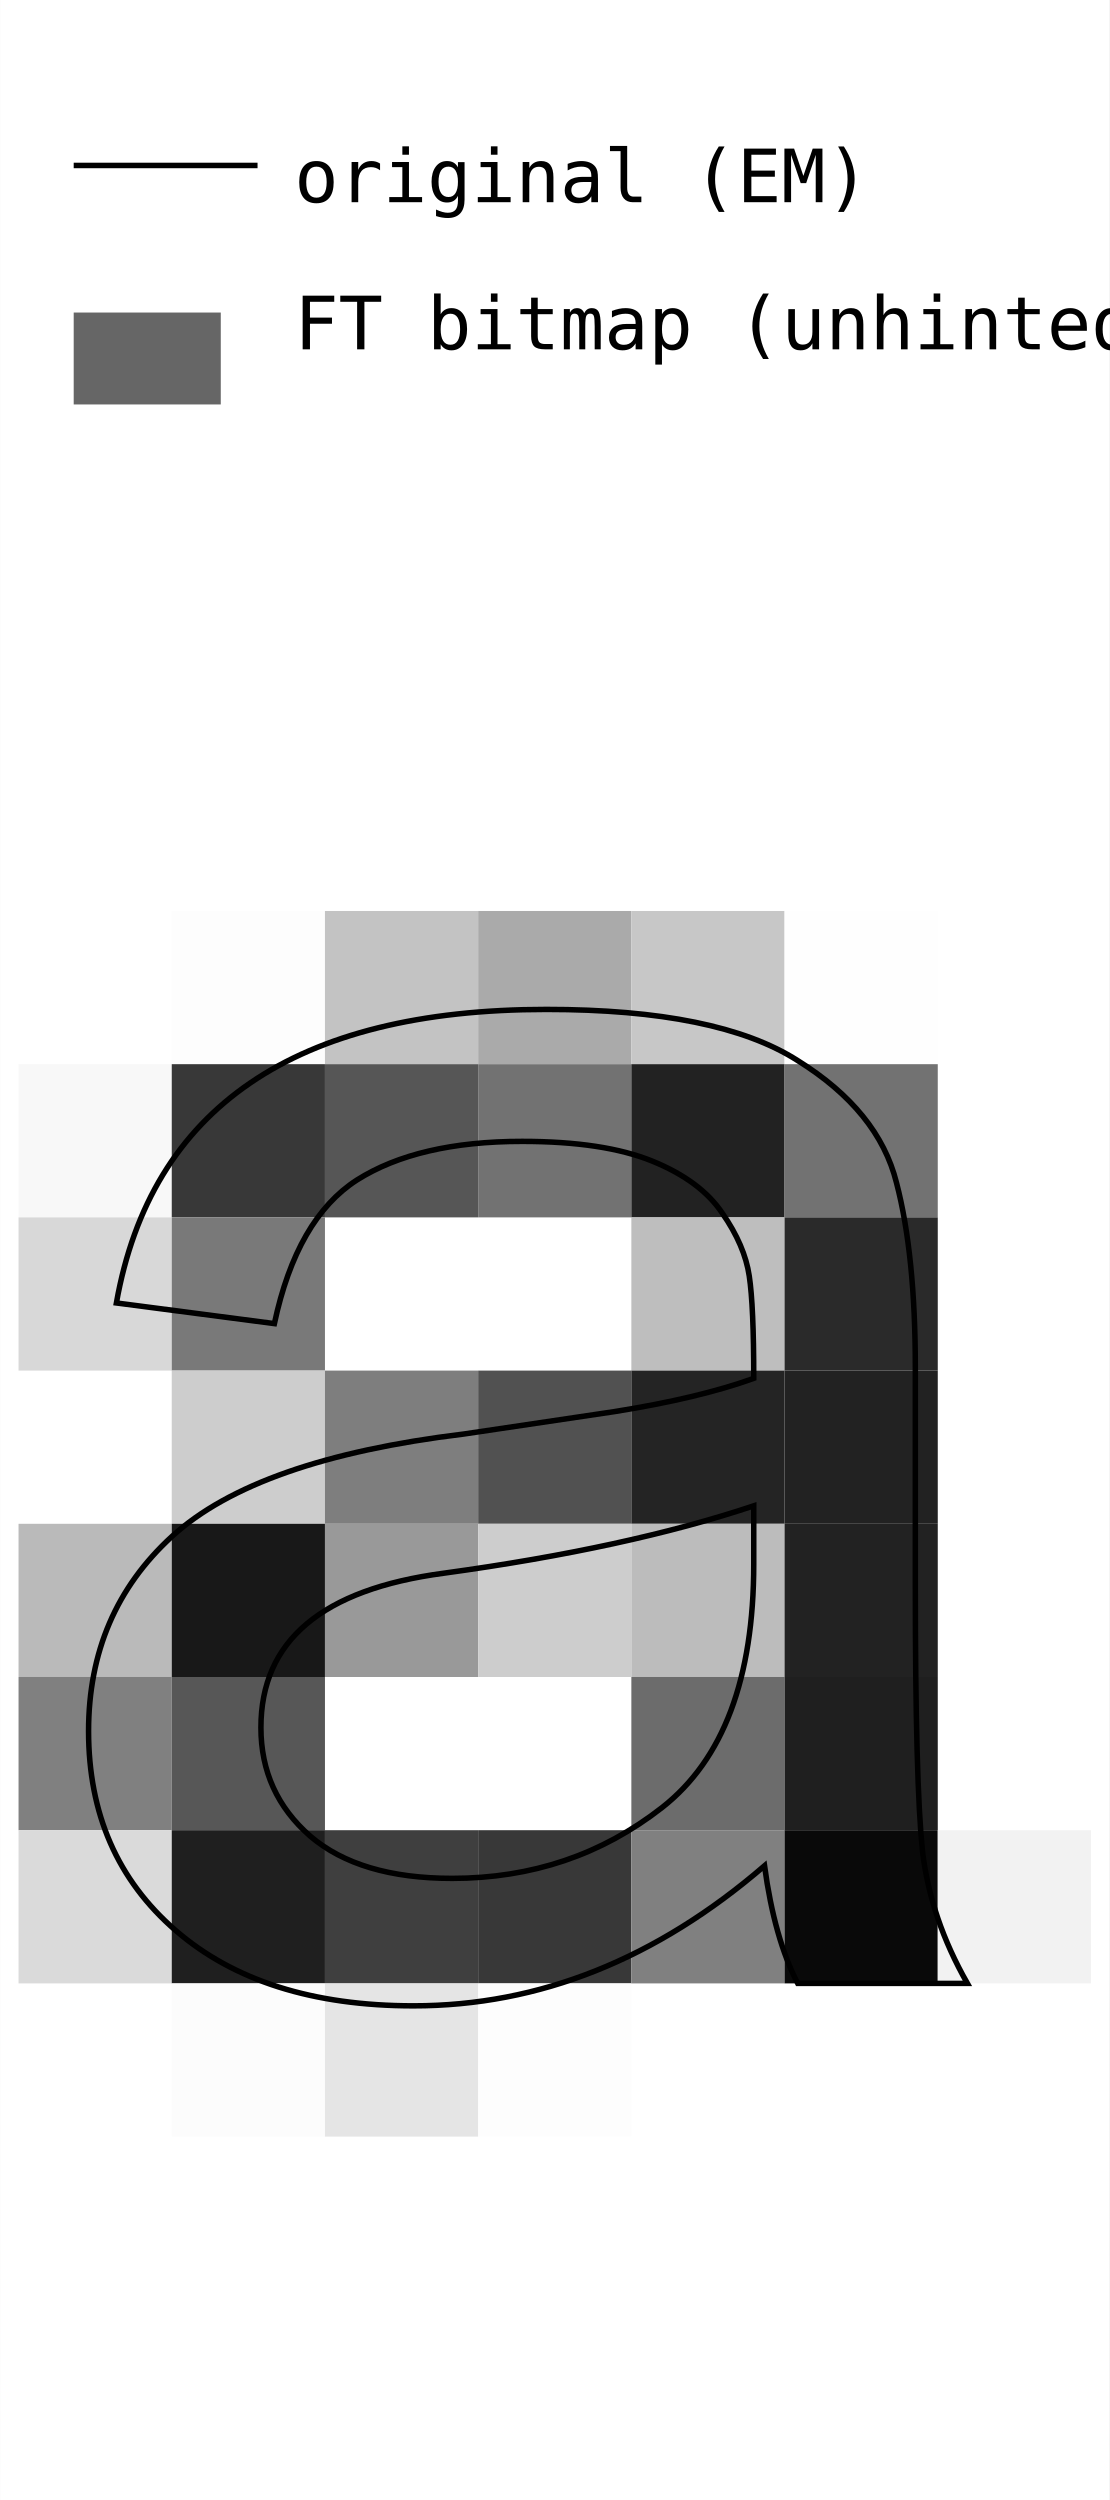
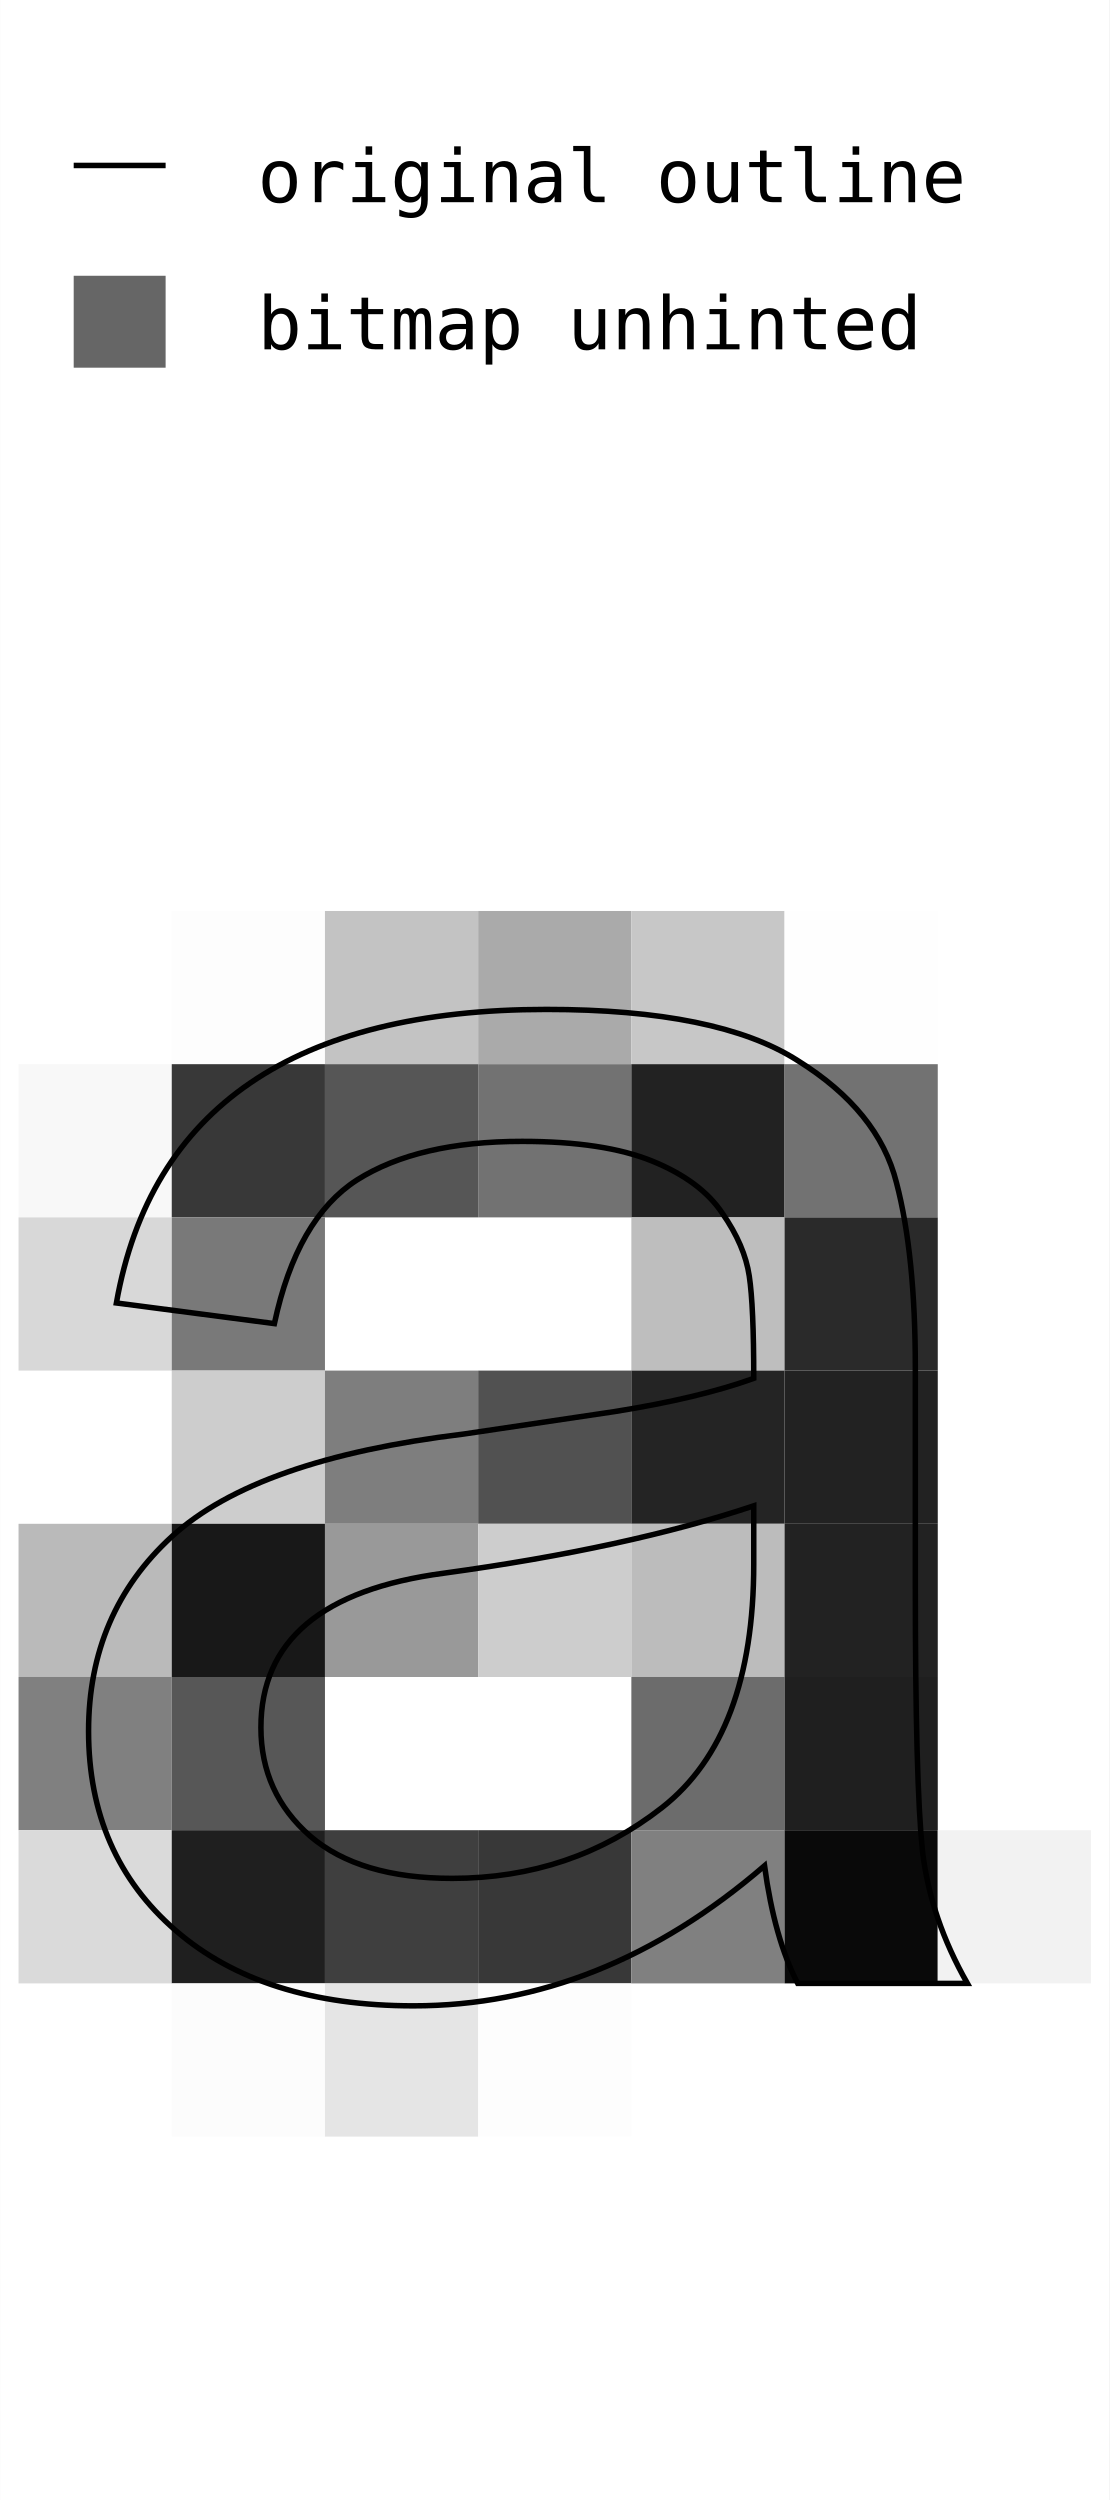
<svg xmlns="http://www.w3.org/2000/svg" viewBox="-20.480 -2209.480 1235.627 2784.960" width="1236" height="2785">
  <rect x="-20.480" y="-2209.480" width="1235.627" height="2784.960" fill="#fff" />
  <rect x="170.667" y="-1194.667" width="170.667" height="170.667" fill="rgb(253,253,253)" />
  <rect x="341.333" y="-1194.667" width="170.667" height="170.667" fill="rgb(195,195,195)" />
  <rect x="512.000" y="-1194.667" width="170.667" height="170.667" fill="rgb(170,170,170)" />
  <rect x="682.667" y="-1194.667" width="170.667" height="170.667" fill="rgb(199,199,199)" />
  <rect x="853.333" y="-1194.667" width="170.667" height="170.667" fill="rgb(254,254,254)" />
  <rect x="0.000" y="-1024.000" width="170.667" height="170.667" fill="rgb(248,248,248)" />
  <rect x="170.667" y="-1024.000" width="170.667" height="170.667" fill="rgb(56,56,56)" />
  <rect x="341.333" y="-1024.000" width="170.667" height="170.667" fill="rgb(86,86,86)" />
  <rect x="512.000" y="-1024.000" width="170.667" height="170.667" fill="rgb(114,114,114)" />
  <rect x="682.667" y="-1024.000" width="170.667" height="170.667" fill="rgb(34,34,34)" />
  <rect x="853.333" y="-1024.000" width="170.667" height="170.667" fill="rgb(114,114,114)" />
  <rect x="0.000" y="-853.333" width="170.667" height="170.667" fill="rgb(216,216,216)" />
  <rect x="170.667" y="-853.333" width="170.667" height="170.667" fill="rgb(121,121,121)" />
  <rect x="682.667" y="-853.333" width="170.667" height="170.667" fill="rgb(190,190,190)" />
  <rect x="853.333" y="-853.333" width="170.667" height="170.667" fill="rgb(42,42,42)" />
  <rect x="170.667" y="-682.667" width="170.667" height="170.667" fill="rgb(205,205,205)" />
  <rect x="341.333" y="-682.667" width="170.667" height="170.667" fill="rgb(126,126,126)" />
  <rect x="512.000" y="-682.667" width="170.667" height="170.667" fill="rgb(81,81,81)" />
  <rect x="682.667" y="-682.667" width="170.667" height="170.667" fill="rgb(36,36,36)" />
  <rect x="853.333" y="-682.667" width="170.667" height="170.667" fill="rgb(34,34,34)" />
  <rect x="0.000" y="-512.000" width="170.667" height="170.667" fill="rgb(186,186,186)" />
  <rect x="170.667" y="-512.000" width="170.667" height="170.667" fill="rgb(24,24,24)" />
  <rect x="341.333" y="-512.000" width="170.667" height="170.667" fill="rgb(153,153,153)" />
  <rect x="512.000" y="-512.000" width="170.667" height="170.667" fill="rgb(205,205,205)" />
  <rect x="682.667" y="-512.000" width="170.667" height="170.667" fill="rgb(188,188,188)" />
  <rect x="853.333" y="-512.000" width="170.667" height="170.667" fill="rgb(34,34,34)" />
  <rect x="0.000" y="-341.333" width="170.667" height="170.667" fill="rgb(128,128,128)" />
  <rect x="170.667" y="-341.333" width="170.667" height="170.667" fill="rgb(87,87,87)" />
  <rect x="682.667" y="-341.333" width="170.667" height="170.667" fill="rgb(108,108,108)" />
  <rect x="853.333" y="-341.333" width="170.667" height="170.667" fill="rgb(31,31,31)" />
  <rect x="0.000" y="-170.667" width="170.667" height="170.667" fill="rgb(218,218,218)" />
  <rect x="170.667" y="-170.667" width="170.667" height="170.667" fill="rgb(31,31,31)" />
  <rect x="341.333" y="-170.667" width="170.667" height="170.667" fill="rgb(63,63,63)" />
  <rect x="512.000" y="-170.667" width="170.667" height="170.667" fill="rgb(56,56,56)" />
  <rect x="682.667" y="-170.667" width="170.667" height="170.667" fill="rgb(128,128,128)" />
  <rect x="853.333" y="-170.667" width="170.667" height="170.667" fill="rgb(9,9,9)" />
  <rect x="1024.000" y="-170.667" width="170.667" height="170.667" fill="rgb(242,242,242)" />
  <rect x="170.667" y="0.000" width="170.667" height="170.667" fill="rgb(252,252,252)" />
  <rect x="341.333" y="0.000" width="170.667" height="170.667" fill="rgb(229,229,229)" />
  <rect x="512.000" y="0.000" width="170.667" height="170.667" fill="rgb(253,253,253)" />
  <path d="M 1057.000 0.000 L 868.000 0.000 Q 842.000 -50.000 831.000 -131.000 Q 650.000 25.000 440.000 25.000 Q 272.000 25.000 175.000 -59.000 Q 78.000 -143.000 78.000 -281.000 Q 78.000 -413.000 171.000 -498.000 Q 265.000 -584.000 496.000 -612.000 L 664.000 -637.000 Q 758.000 -652.000 819.000 -674.000 Q 819.000 -755.000 814.000 -788.000 Q 809.000 -822.000 784.000 -858.000 Q 760.000 -894.000 706.000 -916.000 Q 652.000 -938.000 561.000 -938.000 Q 445.000 -938.000 377.000 -895.000 Q 310.000 -852.000 285.000 -735.000 L 109.000 -758.000 Q 138.000 -921.000 258.000 -1003.000 Q 378.000 -1085.000 588.000 -1085.000 Q 779.000 -1085.000 868.000 -1028.000 Q 958.000 -972.000 978.000 -892.000 Q 999.000 -812.000 999.000 -686.000 L 999.000 -444.000 Q 999.000 -223.000 1007.000 -147.000 Q 1016.000 -72.000 1057.000 0.000 Z M 819.000 -467.000 L 819.000 -532.000 Q 678.000 -485.000 474.000 -457.000 Q 270.000 -430.000 270.000 -285.000 Q 270.000 -212.000 325.000 -164.000 Q 380.000 -117.000 483.000 -117.000 Q 616.000 -117.000 717.000 -196.000 Q 819.000 -276.000 819.000 -467.000 Z" fill="none" stroke="#000" stroke-width="6.144" />
-   <text x="307.200" y="-1984.200" font-size="81.920" text-anchor="start" font-family="monospace">original (EM)</text>
-   <line x1="61.440" y1="-2025.160" x2="266.240" y2="-2025.160" stroke="#000" stroke-width="6.144" />
-   <text x="307.200" y="-1820.360" font-size="81.920" text-anchor="start" font-family="monospace">FT bitmap (unhinted)</text>
-   <rect x="61.440" y="-1861.320" width="163.840" height="102.400" fill="#000" fill-opacity="0.6" stroke="none" />
+   <text x="266.240" y="-1984.200" font-size="81.920" text-anchor="start" font-family="monospace">original outline</text>
+   <line x1="61.440" y1="-2025.160" x2="163.840" y2="-2025.160" stroke="#000" stroke-width="6.144" />
+   <text x="266.240" y="-1820.360" font-size="81.920" text-anchor="start" font-family="monospace">bitmap unhinted</text>
+   <rect x="61.440" y="-1902.280" width="102.400" height="102.400" fill="#000" fill-opacity="0.6" stroke="none" />
</svg>
